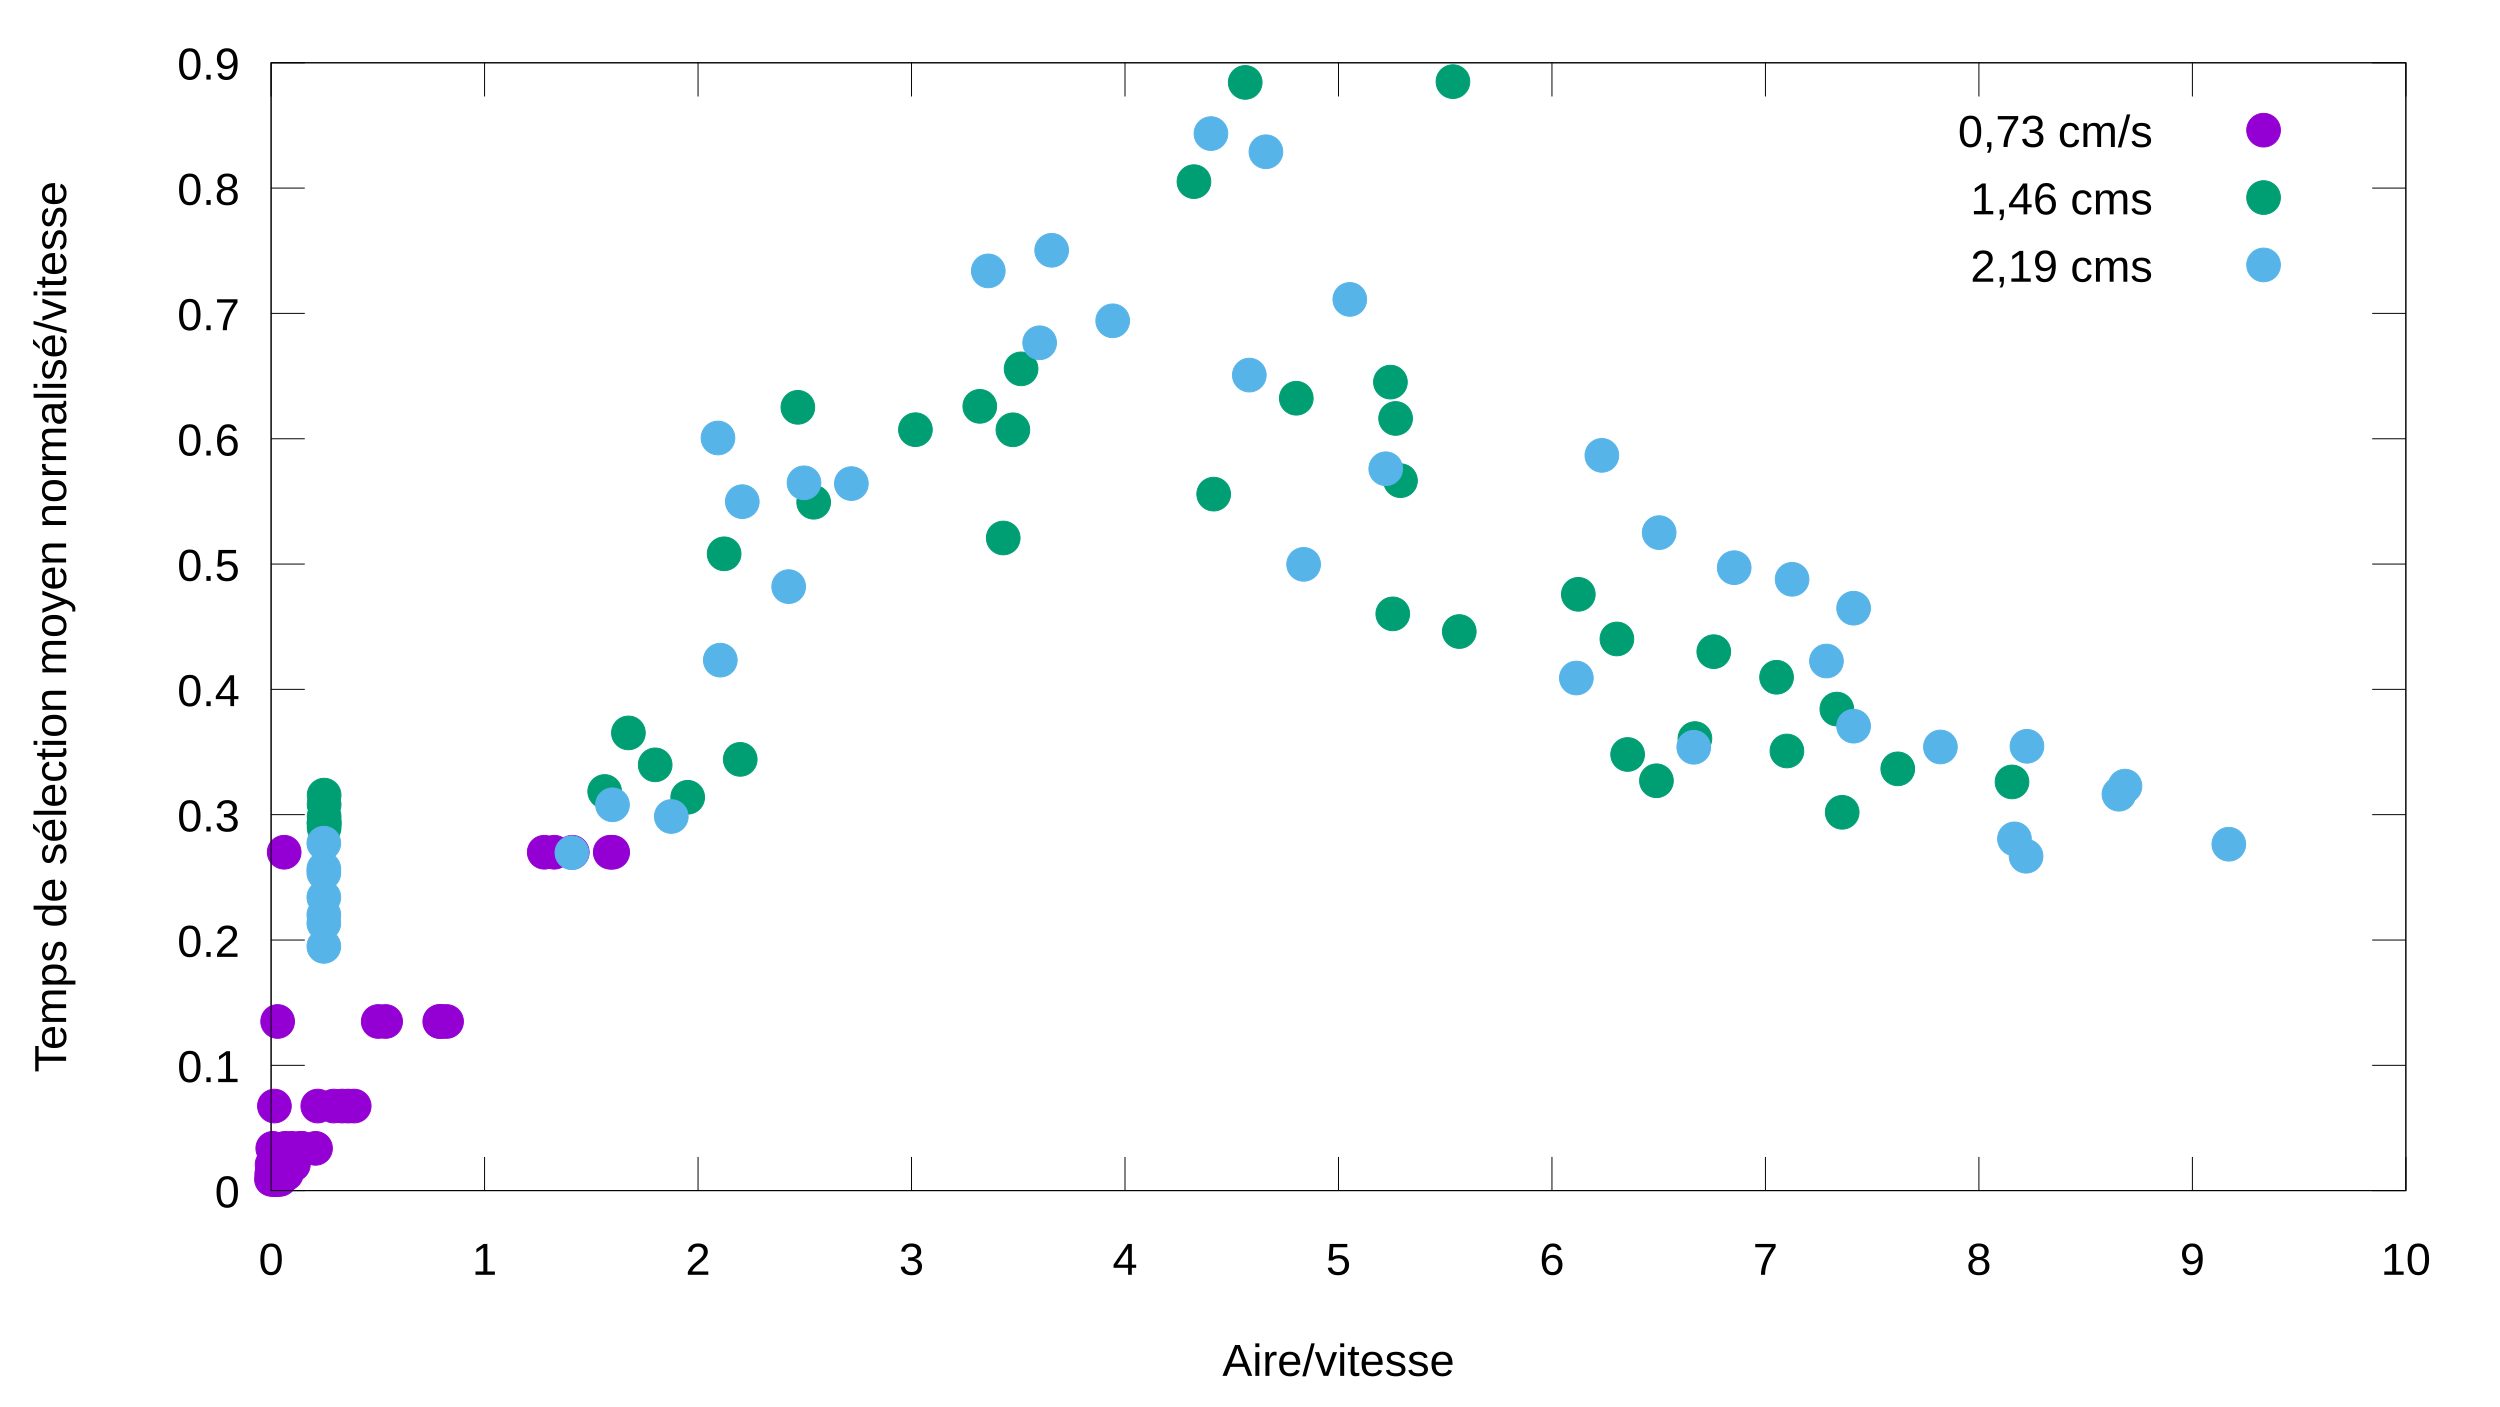
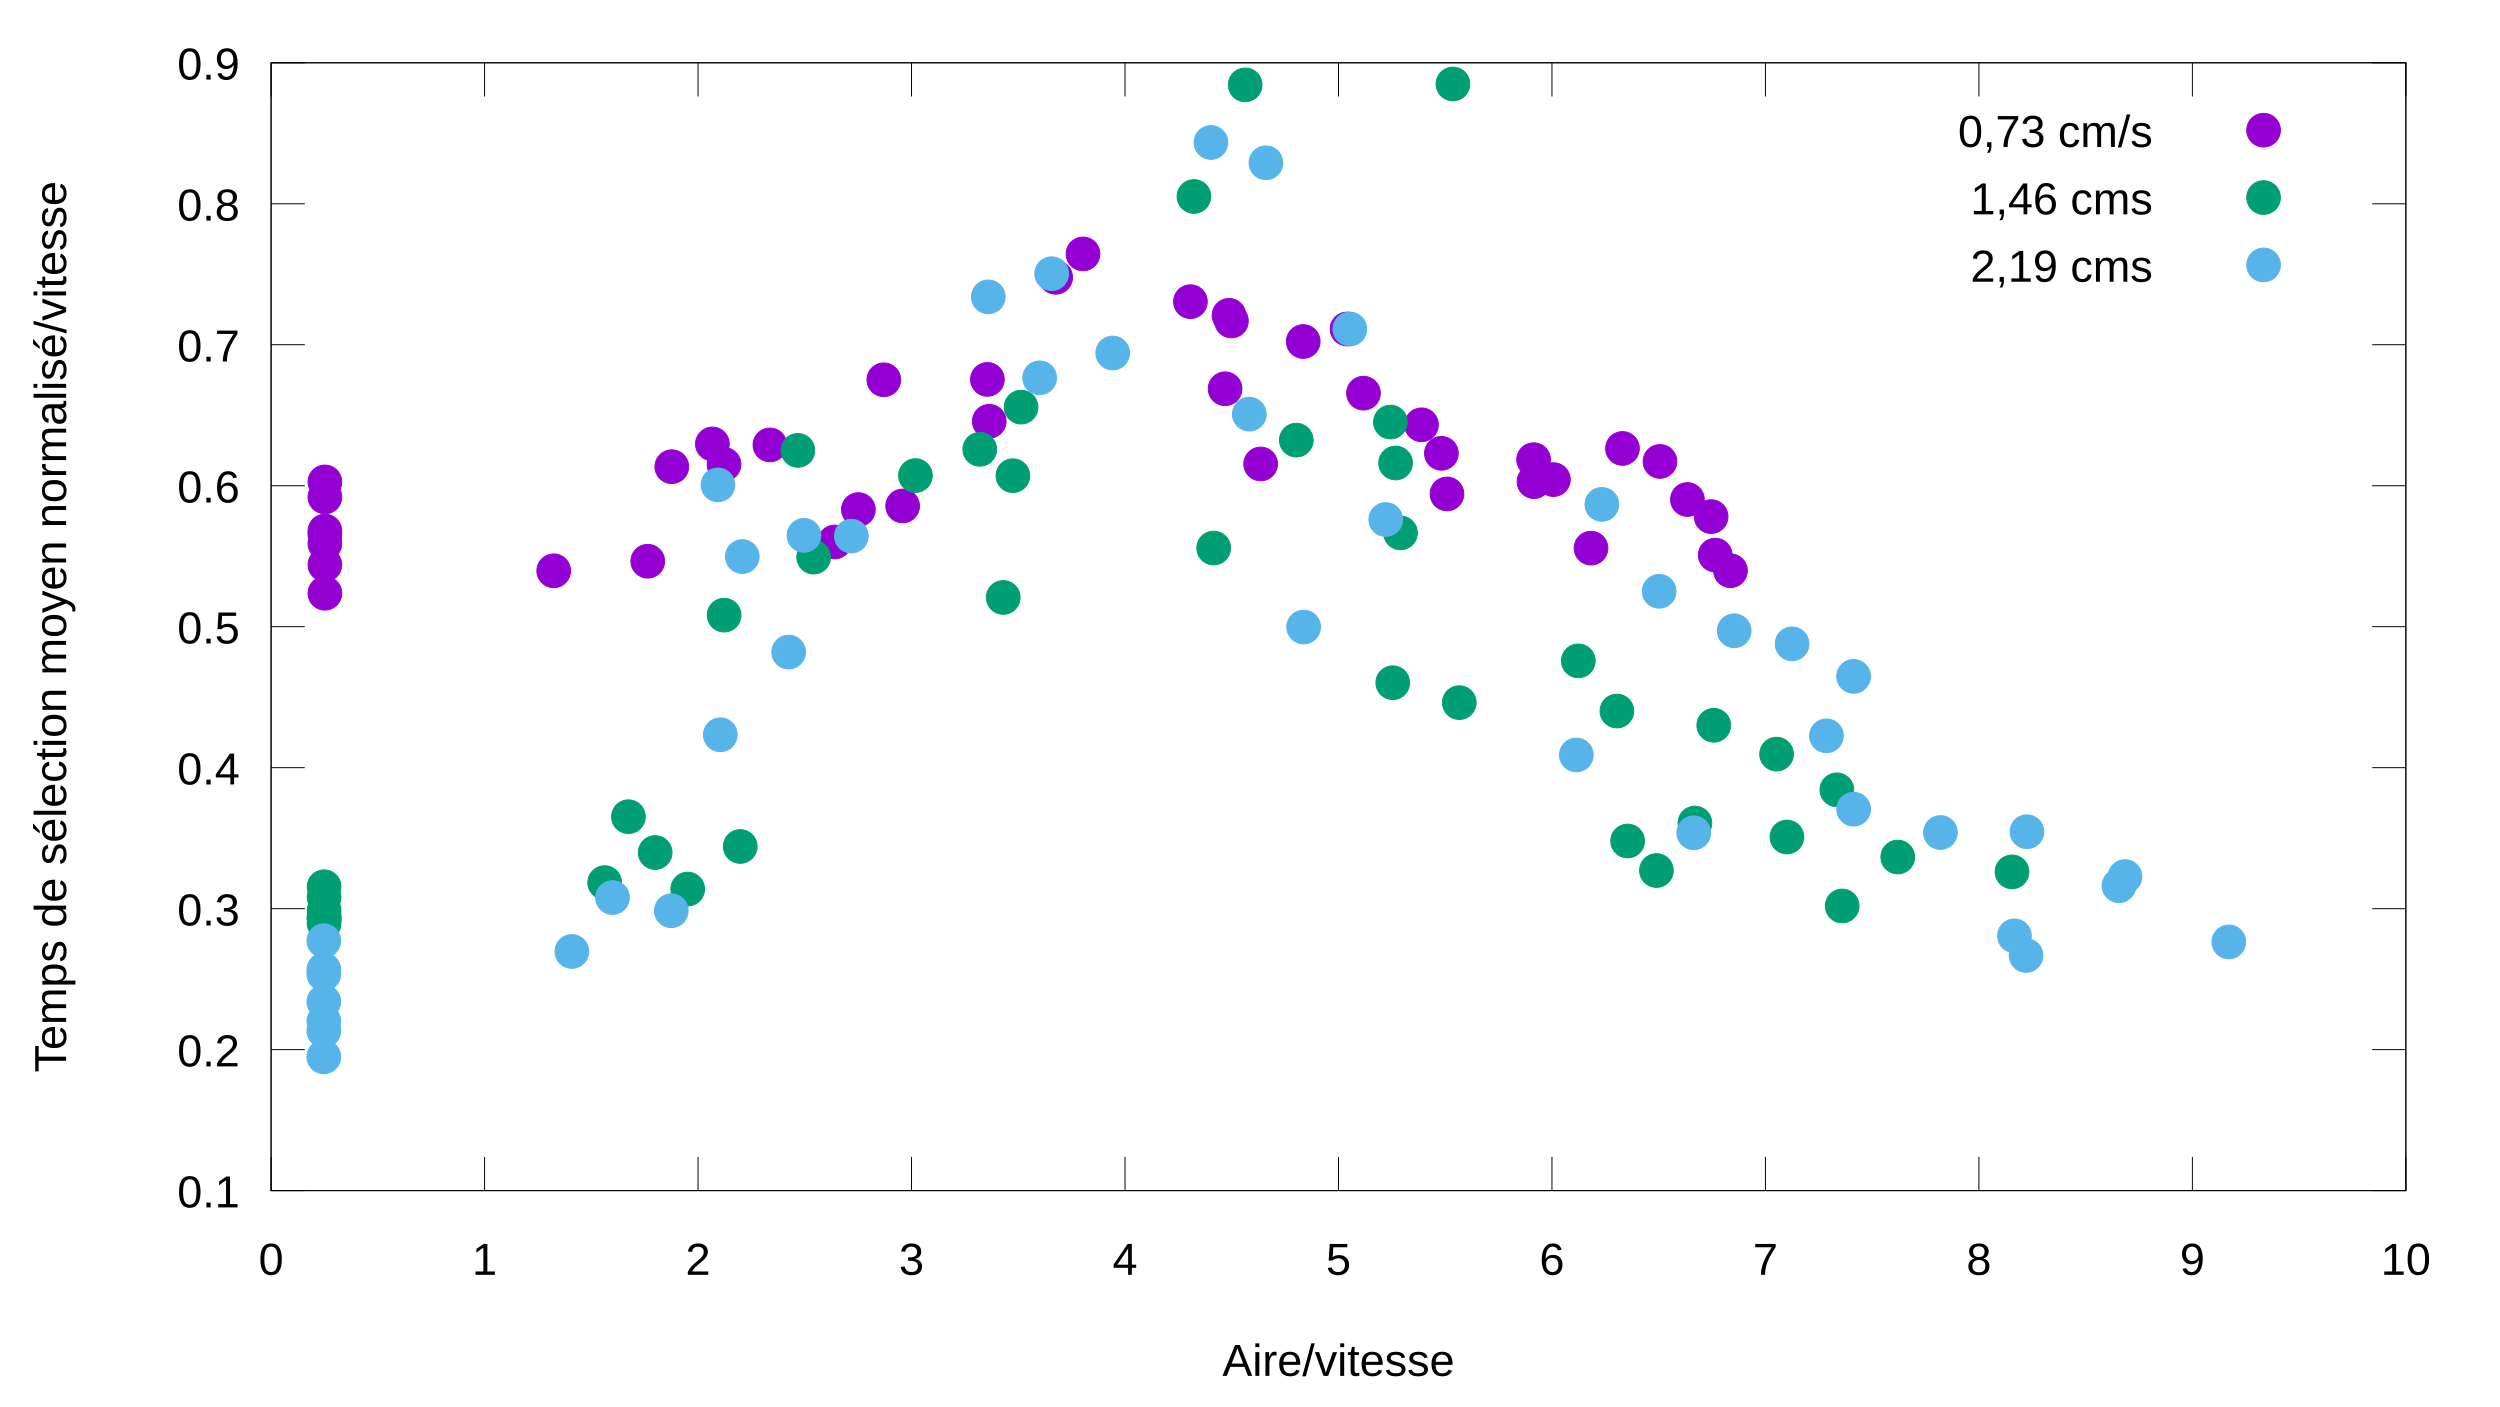
<svg xmlns="http://www.w3.org/2000/svg" xmlns:xlink="http://www.w3.org/1999/xlink" width="2560" height="1440" viewBox="0 0 2560 1440">
  <g id="gnuplot_canvas">
    <rect x="0" y="0" width="2560" height="1440" fill="none" />
    <defs>
      <circle id="gpDot" r="0.5" stroke-width="0.5" />
      <path id="gpPt0" stroke-width="0.058" stroke="currentColor" d="M-1,0 h2 M0,-1 v2" />
      <path id="gpPt1" stroke-width="0.058" stroke="currentColor" d="M-1,-1 L1,1 M1,-1 L-1,1" />
      <path id="gpPt2" stroke-width="0.058" stroke="currentColor" d="M-1,0 L1,0 M0,-1 L0,1 M-1,-1 L1,1 M-1,1 L1,-1" />
      <rect id="gpPt3" stroke-width="0.058" stroke="currentColor" x="-1" y="-1" width="2" height="2" />
      <rect id="gpPt4" stroke-width="0.058" stroke="currentColor" fill="currentColor" x="-1" y="-1" width="2" height="2" />
      <circle id="gpPt5" stroke-width="0.058" stroke="currentColor" cx="0" cy="0" r="1" />
      <use xlink:href="#gpPt5" id="gpPt6" fill="currentColor" stroke="none" />
      <path id="gpPt7" stroke-width="0.058" stroke="currentColor" d="M0,-1.33 L-1.33,0.67 L1.33,0.67 z" />
      <use xlink:href="#gpPt7" id="gpPt8" fill="currentColor" stroke="none" />
      <use xlink:href="#gpPt7" id="gpPt9" stroke="currentColor" transform="rotate(180)" />
      <use xlink:href="#gpPt9" id="gpPt10" fill="currentColor" stroke="none" />
      <use xlink:href="#gpPt3" id="gpPt11" stroke="currentColor" transform="rotate(45)" />
      <use xlink:href="#gpPt11" id="gpPt12" fill="currentColor" stroke="none" />
      <path id="gpPt13" stroke-width="0.058" stroke="currentColor" d="M0,1.330 L1.265,0.411 L0.782,-1.067 L-0.782,-1.076 L-1.265,0.411 z" />
      <use xlink:href="#gpPt13" id="gpPt14" fill="currentColor" stroke="none" />
      <filter id="textbox" filterUnits="objectBoundingBox" x="0" y="0" height="1" width="1">
        <feFlood flood-color="white" flood-opacity="1" result="bgnd" />
        <feComposite in="SourceGraphic" in2="bgnd" operator="atop" />
      </filter>
      <filter id="greybox" filterUnits="objectBoundingBox" x="0" y="0" height="1" width="1">
        <feFlood flood-color="lightgrey" flood-opacity="1" result="grey" />
        <feComposite in="SourceGraphic" in2="grey" operator="atop" />
      </filter>
    </defs>
    <g fill="none" color="white" stroke="black" stroke-width="1.00" stroke-linecap="butt" stroke-linejoin="miter">
</g>
    <g fill="none" color="black" stroke="currentColor" stroke-width="1.00" stroke-linecap="butt" stroke-linejoin="miter">
      <path stroke="black" d="M277.6,1219.2 L312.1,1219.2 M2463.6,1219.2 L2429.1,1219.2  " />
      <g transform="translate(245.5,1236.4)" stroke="none" fill="black" font-family="Arial" font-size="46.00" text-anchor="end">
        <text>
-           <tspan font-family="Arial"> 0</tspan>
-         </text>
-       </g>
-     </g>
-     <g fill="none" color="black" stroke="currentColor" stroke-width="1.00" stroke-linecap="butt" stroke-linejoin="miter">
-       <path stroke="black" d="M277.6,1090.9 L312.1,1090.9 M2463.6,1090.9 L2429.1,1090.9  " />
-       <g transform="translate(245.5,1108.1)" stroke="none" fill="black" font-family="Arial" font-size="46.00" text-anchor="end">
-         <text>
          <tspan font-family="Arial"> 0.1</tspan>
        </text>
      </g>
    </g>
    <g fill="none" color="black" stroke="currentColor" stroke-width="1.00" stroke-linecap="butt" stroke-linejoin="miter">
-       <path stroke="black" d="M277.6,962.6 L312.1,962.6 M2463.6,962.6 L2429.1,962.6  " />
-       <g transform="translate(245.5,979.8)" stroke="none" fill="black" font-family="Arial" font-size="46.00" text-anchor="end">
+       <path stroke="black" d="M277.6,1074.8 L312.1,1074.8 M2463.6,1074.8 L2429.1,1074.8  " />
+       <g transform="translate(245.5,1092.0)" stroke="none" fill="black" font-family="Arial" font-size="46.00" text-anchor="end">
        <text>
          <tspan font-family="Arial"> 0.2</tspan>
        </text>
      </g>
    </g>
    <g fill="none" color="black" stroke="currentColor" stroke-width="1.00" stroke-linecap="butt" stroke-linejoin="miter">
-       <path stroke="black" d="M277.6,834.2 L312.1,834.2 M2463.6,834.2 L2429.1,834.2  " />
-       <g transform="translate(245.5,851.4)" stroke="none" fill="black" font-family="Arial" font-size="46.00" text-anchor="end">
+       <path stroke="black" d="M277.6,930.5 L312.1,930.5 M2463.6,930.5 L2429.1,930.5  " />
+       <g transform="translate(245.5,947.7)" stroke="none" fill="black" font-family="Arial" font-size="46.00" text-anchor="end">
        <text>
          <tspan font-family="Arial"> 0.3</tspan>
        </text>
      </g>
    </g>
    <g fill="none" color="black" stroke="currentColor" stroke-width="1.00" stroke-linecap="butt" stroke-linejoin="miter">
-       <path stroke="black" d="M277.6,705.9 L312.1,705.9 M2463.6,705.9 L2429.1,705.9  " />
-       <g transform="translate(245.5,723.1)" stroke="none" fill="black" font-family="Arial" font-size="46.00" text-anchor="end">
+       <path stroke="black" d="M277.6,786.1 L312.1,786.1 M2463.6,786.1 L2429.1,786.1  " />
+       <g transform="translate(245.5,803.3)" stroke="none" fill="black" font-family="Arial" font-size="46.00" text-anchor="end">
        <text>
          <tspan font-family="Arial"> 0.4</tspan>
        </text>
      </g>
    </g>
    <g fill="none" color="black" stroke="currentColor" stroke-width="1.00" stroke-linecap="butt" stroke-linejoin="miter">
-       <path stroke="black" d="M277.6,577.6 L312.1,577.6 M2463.6,577.6 L2429.1,577.6  " />
-       <g transform="translate(245.5,594.8)" stroke="none" fill="black" font-family="Arial" font-size="46.00" text-anchor="end">
+       <path stroke="black" d="M277.6,641.7 L312.1,641.7 M2463.6,641.7 L2429.1,641.7  " />
+       <g transform="translate(245.5,658.9)" stroke="none" fill="black" font-family="Arial" font-size="46.00" text-anchor="end">
        <text>
          <tspan font-family="Arial"> 0.5</tspan>
        </text>
      </g>
    </g>
    <g fill="none" color="black" stroke="currentColor" stroke-width="1.00" stroke-linecap="butt" stroke-linejoin="miter">
-       <path stroke="black" d="M277.6,449.3 L312.1,449.3 M2463.6,449.3 L2429.1,449.3  " />
-       <g transform="translate(245.5,466.5)" stroke="none" fill="black" font-family="Arial" font-size="46.00" text-anchor="end">
+       <path stroke="black" d="M277.6,497.4 L312.1,497.4 M2463.6,497.4 L2429.1,497.4  " />
+       <g transform="translate(245.5,514.6)" stroke="none" fill="black" font-family="Arial" font-size="46.00" text-anchor="end">
        <text>
          <tspan font-family="Arial"> 0.6</tspan>
        </text>
      </g>
    </g>
    <g fill="none" color="black" stroke="currentColor" stroke-width="1.00" stroke-linecap="butt" stroke-linejoin="miter">
-       <path stroke="black" d="M277.6,320.9 L312.1,320.9 M2463.6,320.9 L2429.1,320.9  " />
-       <g transform="translate(245.5,338.1)" stroke="none" fill="black" font-family="Arial" font-size="46.00" text-anchor="end">
+       <path stroke="black" d="M277.6,353.0 L312.1,353.0 M2463.6,353.0 L2429.1,353.0  " />
+       <g transform="translate(245.5,370.2)" stroke="none" fill="black" font-family="Arial" font-size="46.00" text-anchor="end">
        <text>
          <tspan font-family="Arial"> 0.7</tspan>
        </text>
      </g>
    </g>
    <g fill="none" color="black" stroke="currentColor" stroke-width="1.00" stroke-linecap="butt" stroke-linejoin="miter">
-       <path stroke="black" d="M277.6,192.6 L312.1,192.6 M2463.6,192.6 L2429.1,192.6  " />
-       <g transform="translate(245.5,209.8)" stroke="none" fill="black" font-family="Arial" font-size="46.00" text-anchor="end">
+       <path stroke="black" d="M277.6,208.7 L312.1,208.7 M2463.6,208.7 L2429.1,208.7  " />
+       <g transform="translate(245.5,225.9)" stroke="none" fill="black" font-family="Arial" font-size="46.00" text-anchor="end">
        <text>
          <tspan font-family="Arial"> 0.8</tspan>
        </text>
      </g>
    </g>
    <g fill="none" color="black" stroke="currentColor" stroke-width="1.00" stroke-linecap="butt" stroke-linejoin="miter">
      <path stroke="black" d="M277.6,64.3 L312.1,64.3 M2463.6,64.3 L2429.1,64.3  " />
      <g transform="translate(245.5,81.5)" stroke="none" fill="black" font-family="Arial" font-size="46.00" text-anchor="end">
        <text>
          <tspan font-family="Arial"> 0.9</tspan>
        </text>
      </g>
    </g>
    <g fill="none" color="black" stroke="currentColor" stroke-width="1.00" stroke-linecap="butt" stroke-linejoin="miter">
      <path stroke="black" d="M277.6,1219.2 L277.6,1184.7 M277.6,64.3 L277.6,98.8  " />
      <g transform="translate(277.6,1305.4)" stroke="none" fill="black" font-family="Arial" font-size="46.00" text-anchor="middle">
        <text>
          <tspan font-family="Arial"> 0</tspan>
        </text>
      </g>
    </g>
    <g fill="none" color="black" stroke="currentColor" stroke-width="1.00" stroke-linecap="butt" stroke-linejoin="miter">
      <path stroke="black" d="M496.2,1219.2 L496.2,1184.7 M496.2,64.3 L496.2,98.8  " />
      <g transform="translate(496.2,1305.4)" stroke="none" fill="black" font-family="Arial" font-size="46.00" text-anchor="middle">
        <text>
          <tspan font-family="Arial"> 1</tspan>
        </text>
      </g>
    </g>
    <g fill="none" color="black" stroke="currentColor" stroke-width="1.00" stroke-linecap="butt" stroke-linejoin="miter">
      <path stroke="black" d="M714.8,1219.2 L714.8,1184.7 M714.8,64.3 L714.8,98.8  " />
      <g transform="translate(714.8,1305.4)" stroke="none" fill="black" font-family="Arial" font-size="46.00" text-anchor="middle">
        <text>
          <tspan font-family="Arial"> 2</tspan>
        </text>
      </g>
    </g>
    <g fill="none" color="black" stroke="currentColor" stroke-width="1.00" stroke-linecap="butt" stroke-linejoin="miter">
      <path stroke="black" d="M933.4,1219.2 L933.4,1184.7 M933.4,64.3 L933.4,98.8  " />
      <g transform="translate(933.4,1305.4)" stroke="none" fill="black" font-family="Arial" font-size="46.00" text-anchor="middle">
        <text>
          <tspan font-family="Arial"> 3</tspan>
        </text>
      </g>
    </g>
    <g fill="none" color="black" stroke="currentColor" stroke-width="1.00" stroke-linecap="butt" stroke-linejoin="miter">
      <path stroke="black" d="M1152.0,1219.2 L1152.0,1184.7 M1152.0,64.3 L1152.0,98.8  " />
      <g transform="translate(1152.0,1305.4)" stroke="none" fill="black" font-family="Arial" font-size="46.00" text-anchor="middle">
        <text>
          <tspan font-family="Arial"> 4</tspan>
        </text>
      </g>
    </g>
    <g fill="none" color="black" stroke="currentColor" stroke-width="1.00" stroke-linecap="butt" stroke-linejoin="miter">
      <path stroke="black" d="M1370.6,1219.2 L1370.6,1184.7 M1370.6,64.3 L1370.6,98.8  " />
      <g transform="translate(1370.6,1305.4)" stroke="none" fill="black" font-family="Arial" font-size="46.00" text-anchor="middle">
        <text>
          <tspan font-family="Arial"> 5</tspan>
        </text>
      </g>
    </g>
    <g fill="none" color="black" stroke="currentColor" stroke-width="1.00" stroke-linecap="butt" stroke-linejoin="miter">
      <path stroke="black" d="M1589.2,1219.2 L1589.2,1184.7 M1589.2,64.3 L1589.2,98.8  " />
      <g transform="translate(1589.2,1305.4)" stroke="none" fill="black" font-family="Arial" font-size="46.00" text-anchor="middle">
        <text>
          <tspan font-family="Arial"> 6</tspan>
        </text>
      </g>
    </g>
    <g fill="none" color="black" stroke="currentColor" stroke-width="1.00" stroke-linecap="butt" stroke-linejoin="miter">
      <path stroke="black" d="M1807.8,1219.2 L1807.8,1184.7 M1807.8,64.3 L1807.8,98.8  " />
      <g transform="translate(1807.8,1305.4)" stroke="none" fill="black" font-family="Arial" font-size="46.00" text-anchor="middle">
        <text>
          <tspan font-family="Arial"> 7</tspan>
        </text>
      </g>
    </g>
    <g fill="none" color="black" stroke="currentColor" stroke-width="1.00" stroke-linecap="butt" stroke-linejoin="miter">
      <path stroke="black" d="M2026.4,1219.2 L2026.4,1184.7 M2026.4,64.3 L2026.4,98.8  " />
      <g transform="translate(2026.4,1305.4)" stroke="none" fill="black" font-family="Arial" font-size="46.00" text-anchor="middle">
        <text>
          <tspan font-family="Arial"> 8</tspan>
        </text>
      </g>
    </g>
    <g fill="none" color="black" stroke="currentColor" stroke-width="1.00" stroke-linecap="butt" stroke-linejoin="miter">
      <path stroke="black" d="M2245.0,1219.2 L2245.0,1184.7 M2245.0,64.3 L2245.0,98.8  " />
      <g transform="translate(2245.0,1305.4)" stroke="none" fill="black" font-family="Arial" font-size="46.00" text-anchor="middle">
        <text>
          <tspan font-family="Arial"> 9</tspan>
        </text>
      </g>
    </g>
    <g fill="none" color="black" stroke="currentColor" stroke-width="1.00" stroke-linecap="butt" stroke-linejoin="miter">
      <path stroke="black" d="M2463.6,1219.2 L2463.6,1184.7 M2463.6,64.3 L2463.6,98.8  " />
      <g transform="translate(2463.6,1305.4)" stroke="none" fill="black" font-family="Arial" font-size="46.00" text-anchor="middle">
        <text>
          <tspan font-family="Arial"> 10</tspan>
        </text>
      </g>
    </g>
    <g fill="none" color="black" stroke="currentColor" stroke-width="1.00" stroke-linecap="butt" stroke-linejoin="miter">
</g>
    <g fill="none" color="black" stroke="currentColor" stroke-width="1.00" stroke-linecap="butt" stroke-linejoin="miter">
      <path stroke="black" d="M277.6,64.3 L277.6,1219.2 L2463.6,1219.2 L2463.6,64.3 L277.6,64.3 Z  " />
    </g>
    <g fill="none" color="black" stroke="currentColor" stroke-width="1.00" stroke-linecap="butt" stroke-linejoin="miter">
      <g transform="translate(67.7,641.8) rotate(270)" stroke="none" fill="black" font-family="Arial" font-size="46.00" text-anchor="middle">
        <text>
          <tspan font-family="Arial">Temps de sélection moyen normalisé/vitesse</tspan>
        </text>
      </g>
    </g>
    <g fill="none" color="black" stroke="currentColor" stroke-width="1.00" stroke-linecap="butt" stroke-linejoin="miter">
      <g transform="translate(1370.6,1408.9)" stroke="none" fill="black" font-family="Arial" font-size="46.00" text-anchor="middle">
        <text>
          <tspan font-family="Arial">Aire/vitesse</tspan>
        </text>
      </g>
    </g>
    <g fill="none" color="black" stroke="currentColor" stroke-width="1.00" stroke-linecap="butt" stroke-linejoin="miter">
</g>
    <g id="gnuplot_plot_1">
      <g fill="none" color="white" stroke="currentColor" stroke-width="3.00" stroke-linecap="butt" stroke-linejoin="miter">
</g>
      <g fill="none" color="black" stroke="currentColor" stroke-width="3.00" stroke-linecap="butt" stroke-linejoin="miter">
        <g transform="translate(2204.4,150.5)" stroke="none" fill="black" font-family="Arial" font-size="46.00" text-anchor="end">
          <text>
            <tspan font-family="Arial">0,73 cm/s</tspan>
          </text>
        </g>
      </g>
      <g fill="none" color="black" stroke="currentColor" stroke-width="3.00" stroke-linecap="butt" stroke-linejoin="miter">
-         <use xlink:href="#gpPt6" transform="translate(291.0,872.7) scale(17.25)" color="rgb(148,   0, 211)" />
-         <use xlink:href="#gpPt6" transform="translate(284.3,1046.0) scale(17.25)" color="rgb(148,   0, 211)" />
-         <use xlink:href="#gpPt6" transform="translate(281.0,1132.6) scale(17.25)" color="rgb(148,   0, 211)" />
-         <use xlink:href="#gpPt6" transform="translate(279.3,1175.9) scale(17.25)" color="rgb(148,   0, 211)" />
-         <use xlink:href="#gpPt6" transform="translate(278.6,1192.5) scale(17.25)" color="rgb(148,   0, 211)" />
-         <use xlink:href="#gpPt6" transform="translate(278.3,1201.9) scale(17.25)" color="rgb(148,   0, 211)" />
-         <use xlink:href="#gpPt6" transform="translate(278.0,1207.7) scale(17.25)" color="rgb(148,   0, 211)" />
-         <use xlink:href="#gpPt6" transform="translate(627.4,872.7) scale(17.25)" color="rgb(148,   0, 211)" />
-         <use xlink:href="#gpPt6" transform="translate(457.3,1046.0) scale(17.25)" color="rgb(148,   0, 211)" />
-         <use xlink:href="#gpPt6" transform="translate(362.7,1132.6) scale(17.25)" color="rgb(148,   0, 211)" />
-         <use xlink:href="#gpPt6" transform="translate(323.1,1175.9) scale(17.25)" color="rgb(148,   0, 211)" />
-         <use xlink:href="#gpPt6" transform="translate(300.4,1192.5) scale(17.25)" color="rgb(148,   0, 211)" />
-         <use xlink:href="#gpPt6" transform="translate(293.2,1201.9) scale(17.25)" color="rgb(148,   0, 211)" />
-         <use xlink:href="#gpPt6" transform="translate(286.8,1207.7) scale(17.25)" color="rgb(148,   0, 211)" />
-         <use xlink:href="#gpPt6" transform="translate(586.0,872.7) scale(17.25)" color="rgb(148,   0, 211)" />
-         <use xlink:href="#gpPt6" transform="translate(450.3,1046.0) scale(17.25)" color="rgb(148,   0, 211)" />
-         <use xlink:href="#gpPt6" transform="translate(356.6,1132.6) scale(17.25)" color="rgb(148,   0, 211)" />
-         <use xlink:href="#gpPt6" transform="translate(309.0,1175.9) scale(17.25)" color="rgb(148,   0, 211)" />
-         <use xlink:href="#gpPt6" transform="translate(297.7,1192.5) scale(17.25)" color="rgb(148,   0, 211)" />
-         <use xlink:href="#gpPt6" transform="translate(288.4,1201.9) scale(17.25)" color="rgb(148,   0, 211)" />
-         <use xlink:href="#gpPt6" transform="translate(283.3,1207.7) scale(17.25)" color="rgb(148,   0, 211)" />
-         <use xlink:href="#gpPt6" transform="translate(624.9,872.7) scale(17.25)" color="rgb(148,   0, 211)" />
-         <use xlink:href="#gpPt6" transform="translate(450.9,1046.0) scale(17.25)" color="rgb(148,   0, 211)" />
-         <use xlink:href="#gpPt6" transform="translate(350.3,1132.6) scale(17.25)" color="rgb(148,   0, 211)" />
-         <use xlink:href="#gpPt6" transform="translate(307.8,1175.9) scale(17.25)" color="rgb(148,   0, 211)" />
-         <use xlink:href="#gpPt6" transform="translate(294.1,1192.5) scale(17.25)" color="rgb(148,   0, 211)" />
-         <use xlink:href="#gpPt6" transform="translate(286.2,1201.9) scale(17.25)" color="rgb(148,   0, 211)" />
-         <use xlink:href="#gpPt6" transform="translate(282.4,1207.7) scale(17.25)" color="rgb(148,   0, 211)" />
-         <use xlink:href="#gpPt6" transform="translate(567.6,872.7) scale(17.25)" color="rgb(148,   0, 211)" />
-         <use xlink:href="#gpPt6" transform="translate(394.9,1046.0) scale(17.25)" color="rgb(148,   0, 211)" />
-         <use xlink:href="#gpPt6" transform="translate(341.7,1132.6) scale(17.25)" color="rgb(148,   0, 211)" />
-         <use xlink:href="#gpPt6" transform="translate(298.8,1175.9) scale(17.25)" color="rgb(148,   0, 211)" />
-         <use xlink:href="#gpPt6" transform="translate(289.1,1192.5) scale(17.25)" color="rgb(148,   0, 211)" />
-         <use xlink:href="#gpPt6" transform="translate(285.3,1201.9) scale(17.25)" color="rgb(148,   0, 211)" />
-         <use xlink:href="#gpPt6" transform="translate(281.6,1207.7) scale(17.25)" color="rgb(148,   0, 211)" />
-         <use xlink:href="#gpPt6" transform="translate(557.3,872.7) scale(17.25)" color="rgb(148,   0, 211)" />
-         <use xlink:href="#gpPt6" transform="translate(387.3,1046.0) scale(17.25)" color="rgb(148,   0, 211)" />
-         <use xlink:href="#gpPt6" transform="translate(325.4,1132.6) scale(17.25)" color="rgb(148,   0, 211)" />
-         <use xlink:href="#gpPt6" transform="translate(291.9,1175.9) scale(17.25)" color="rgb(148,   0, 211)" />
-         <use xlink:href="#gpPt6" transform="translate(287.4,1192.5) scale(17.25)" color="rgb(148,   0, 211)" />
-         <use xlink:href="#gpPt6" transform="translate(282.8,1201.9) scale(17.25)" color="rgb(148,   0, 211)" />
-         <use xlink:href="#gpPt6" transform="translate(280.4,1207.7) scale(17.25)" color="rgb(148,   0, 211)" />
+         <use xlink:href="#gpPt6" transform="translate(332.7,508.9) scale(17.25)" color="rgb(148,   0, 211)" />
+         <use xlink:href="#gpPt6" transform="translate(332.7,543.8) scale(17.25)" color="rgb(148,   0, 211)" />
+         <use xlink:href="#gpPt6" transform="translate(332.7,607.5) scale(17.25)" color="rgb(148,   0, 211)" />
+         <use xlink:href="#gpPt6" transform="translate(332.7,578.3) scale(17.25)" color="rgb(148,   0, 211)" />
+         <use xlink:href="#gpPt6" transform="translate(332.7,547.1) scale(17.25)" color="rgb(148,   0, 211)" />
+         <use xlink:href="#gpPt6" transform="translate(332.7,556.6) scale(17.25)" color="rgb(148,   0, 211)" />
+         <use xlink:href="#gpPt6" transform="translate(332.7,493.5) scale(17.25)" color="rgb(148,   0, 211)" />
+         <use xlink:href="#gpPt6" transform="translate(1629.2,561.3) scale(17.25)" color="rgb(148,   0, 211)" />
+         <use xlink:href="#gpPt6" transform="translate(1756.4,568.4) scale(17.25)" color="rgb(148,   0, 211)" />
+         <use xlink:href="#gpPt6" transform="translate(1570.4,470.7) scale(17.25)" color="rgb(148,   0, 211)" />
+         <use xlink:href="#gpPt6" transform="translate(1661.4,459.2) scale(17.25)" color="rgb(148,   0, 211)" />
+         <use xlink:href="#gpPt6" transform="translate(1476.0,464.2) scale(17.25)" color="rgb(148,   0, 211)" />
+         <use xlink:href="#gpPt6" transform="translate(1590.7,491.1) scale(17.25)" color="rgb(148,   0, 211)" />
+         <use xlink:href="#gpPt6" transform="translate(1334.5,349.7) scale(17.25)" color="rgb(148,   0, 211)" />
+         <use xlink:href="#gpPt6" transform="translate(1699.8,472.5) scale(17.25)" color="rgb(148,   0, 211)" />
+         <use xlink:href="#gpPt6" transform="translate(1772.0,584.4) scale(17.25)" color="rgb(148,   0, 211)" />
+         <use xlink:href="#gpPt6" transform="translate(1570.8,493.2) scale(17.25)" color="rgb(148,   0, 211)" />
+         <use xlink:href="#gpPt6" transform="translate(1261.0,328.7) scale(17.25)" color="rgb(148,   0, 211)" />
+         <use xlink:href="#gpPt6" transform="translate(1379.4,336.9) scale(17.25)" color="rgb(148,   0, 211)" />
+         <use xlink:href="#gpPt6" transform="translate(1081.0,284.0) scale(17.25)" color="rgb(148,   0, 211)" />
+         <use xlink:href="#gpPt6" transform="translate(1011.1,388.5) scale(17.25)" color="rgb(148,   0, 211)" />
+         <use xlink:href="#gpPt6" transform="translate(1752.2,529.0) scale(17.25)" color="rgb(148,   0, 211)" />
+         <use xlink:href="#gpPt6" transform="translate(1727.9,511.5) scale(17.25)" color="rgb(148,   0, 211)" />
+         <use xlink:href="#gpPt6" transform="translate(1396.2,402.6) scale(17.25)" color="rgb(148,   0, 211)" />
+         <use xlink:href="#gpPt6" transform="translate(1254.5,398.1) scale(17.25)" color="rgb(148,   0, 211)" />
+         <use xlink:href="#gpPt6" transform="translate(1109.0,260.0) scale(17.25)" color="rgb(148,   0, 211)" />
+         <use xlink:href="#gpPt6" transform="translate(924.3,518.1) scale(17.25)" color="rgb(148,   0, 211)" />
+         <use xlink:href="#gpPt6" transform="translate(741.4,475.5) scale(17.25)" color="rgb(148,   0, 211)" />
+         <use xlink:href="#gpPt6" transform="translate(1481.7,505.8) scale(17.25)" color="rgb(148,   0, 211)" />
+         <use xlink:href="#gpPt6" transform="translate(1290.9,475.1) scale(17.25)" color="rgb(148,   0, 211)" />
+         <use xlink:href="#gpPt6" transform="translate(1219.0,308.9) scale(17.25)" color="rgb(148,   0, 211)" />
+         <use xlink:href="#gpPt6" transform="translate(905.0,388.9) scale(17.25)" color="rgb(148,   0, 211)" />
+         <use xlink:href="#gpPt6" transform="translate(879.0,521.8) scale(17.25)" color="rgb(148,   0, 211)" />
+         <use xlink:href="#gpPt6" transform="translate(854.7,555.0) scale(17.25)" color="rgb(148,   0, 211)" />
+         <use xlink:href="#gpPt6" transform="translate(729.5,454.6) scale(17.25)" color="rgb(148,   0, 211)" />
+         <use xlink:href="#gpPt6" transform="translate(1455.6,435.0) scale(17.25)" color="rgb(148,   0, 211)" />
+         <use xlink:href="#gpPt6" transform="translate(1258.5,322.9) scale(17.25)" color="rgb(148,   0, 211)" />
+         <use xlink:href="#gpPt6" transform="translate(1013.0,431.4) scale(17.25)" color="rgb(148,   0, 211)" />
+         <use xlink:href="#gpPt6" transform="translate(788.4,455.6) scale(17.25)" color="rgb(148,   0, 211)" />
+         <use xlink:href="#gpPt6" transform="translate(687.9,477.9) scale(17.25)" color="rgb(148,   0, 211)" />
+         <use xlink:href="#gpPt6" transform="translate(663.3,574.7) scale(17.25)" color="rgb(148,   0, 211)" />
+         <use xlink:href="#gpPt6" transform="translate(567.0,584.5) scale(17.25)" color="rgb(148,   0, 211)" />
        <use xlink:href="#gpPt6" transform="translate(2317.9,133.3) scale(17.25)" color="rgb(148,   0, 211)" />
      </g>
    </g>
    <g id="gnuplot_plot_2">
      <g fill="none" color="black" stroke="currentColor" stroke-width="3.00" stroke-linecap="butt" stroke-linejoin="miter">
        <g transform="translate(2204.4,219.5)" stroke="none" fill="black" font-family="Arial" font-size="46.00" text-anchor="end">
          <text>
            <tspan font-family="Arial">1,46 cms</tspan>
          </text>
        </g>
      </g>
      <g fill="none" color="black" stroke="currentColor" stroke-width="3.00" stroke-linecap="butt" stroke-linejoin="miter">
-         <use xlink:href="#gpPt6" transform="translate(331.9,841.4) scale(17.25)" color="rgb(  0, 158, 115)" />
-         <use xlink:href="#gpPt6" transform="translate(331.9,823.8) scale(17.25)" color="rgb(  0, 158, 115)" />
-         <use xlink:href="#gpPt6" transform="translate(331.9,843.9) scale(17.25)" color="rgb(  0, 158, 115)" />
-         <use xlink:href="#gpPt6" transform="translate(331.9,836.0) scale(17.25)" color="rgb(  0, 158, 115)" />
-         <use xlink:href="#gpPt6" transform="translate(331.9,814.2) scale(17.25)" color="rgb(  0, 158, 115)" />
-         <use xlink:href="#gpPt6" transform="translate(331.9,842.6) scale(17.25)" color="rgb(  0, 158, 115)" />
-         <use xlink:href="#gpPt6" transform="translate(331.9,847.7) scale(17.25)" color="rgb(  0, 158, 115)" />
-         <use xlink:href="#gpPt6" transform="translate(1943.3,787.3) scale(17.25)" color="rgb(  0, 158, 115)" />
-         <use xlink:href="#gpPt6" transform="translate(2060.3,800.7) scale(17.25)" color="rgb(  0, 158, 115)" />
-         <use xlink:href="#gpPt6" transform="translate(1880.9,726.1) scale(17.25)" color="rgb(  0, 158, 115)" />
-         <use xlink:href="#gpPt6" transform="translate(1819.2,693.5) scale(17.25)" color="rgb(  0, 158, 115)" />
-         <use xlink:href="#gpPt6" transform="translate(1696.2,799.5) scale(17.25)" color="rgb(  0, 158, 115)" />
-         <use xlink:href="#gpPt6" transform="translate(1494.3,646.7) scale(17.25)" color="rgb(  0, 158, 115)" />
-         <use xlink:href="#gpPt6" transform="translate(1616.2,608.6) scale(17.25)" color="rgb(  0, 158, 115)" />
-         <use xlink:href="#gpPt6" transform="translate(1886.4,831.8) scale(17.25)" color="rgb(  0, 158, 115)" />
-         <use xlink:href="#gpPt6" transform="translate(1735.6,756.3) scale(17.25)" color="rgb(  0, 158, 115)" />
-         <use xlink:href="#gpPt6" transform="translate(1655.7,654.3) scale(17.25)" color="rgb(  0, 158, 115)" />
-         <use xlink:href="#gpPt6" transform="translate(1429.1,428.5) scale(17.25)" color="rgb(  0, 158, 115)" />
-         <use xlink:href="#gpPt6" transform="translate(1327.4,407.8) scale(17.25)" color="rgb(  0, 158, 115)" />
-         <use xlink:href="#gpPt6" transform="translate(1222.6,186.0) scale(17.25)" color="rgb(  0, 158, 115)" />
-         <use xlink:href="#gpPt6" transform="translate(1037.2,440.1) scale(17.25)" color="rgb(  0, 158, 115)" />
-         <use xlink:href="#gpPt6" transform="translate(1829.8,769.0) scale(17.25)" color="rgb(  0, 158, 115)" />
-         <use xlink:href="#gpPt6" transform="translate(1754.9,667.3) scale(17.25)" color="rgb(  0, 158, 115)" />
-         <use xlink:href="#gpPt6" transform="translate(1434.1,492.2) scale(17.25)" color="rgb(  0, 158, 115)" />
-         <use xlink:href="#gpPt6" transform="translate(1242.8,506.0) scale(17.25)" color="rgb(  0, 158, 115)" />
-         <use xlink:href="#gpPt6" transform="translate(1045.6,377.7) scale(17.25)" color="rgb(  0, 158, 115)" />
-         <use xlink:href="#gpPt6" transform="translate(937.4,440.0) scale(17.25)" color="rgb(  0, 158, 115)" />
-         <use xlink:href="#gpPt6" transform="translate(741.5,567.1) scale(17.25)" color="rgb(  0, 158, 115)" />
-         <use xlink:href="#gpPt6" transform="translate(1666.7,772.6) scale(17.25)" color="rgb(  0, 158, 115)" />
-         <use xlink:href="#gpPt6" transform="translate(1423.8,391.3) scale(17.25)" color="rgb(  0, 158, 115)" />
-         <use xlink:href="#gpPt6" transform="translate(1487.8,83.6) scale(17.25)" color="rgb(  0, 158, 115)" />
-         <use xlink:href="#gpPt6" transform="translate(1003.3,416.1) scale(17.25)" color="rgb(  0, 158, 115)" />
-         <use xlink:href="#gpPt6" transform="translate(817.0,417.1) scale(17.25)" color="rgb(  0, 158, 115)" />
-         <use xlink:href="#gpPt6" transform="translate(758.0,777.6) scale(17.25)" color="rgb(  0, 158, 115)" />
-         <use xlink:href="#gpPt6" transform="translate(643.5,750.5) scale(17.25)" color="rgb(  0, 158, 115)" />
-         <use xlink:href="#gpPt6" transform="translate(1426.2,628.6) scale(17.25)" color="rgb(  0, 158, 115)" />
-         <use xlink:href="#gpPt6" transform="translate(1275.1,84.4) scale(17.25)" color="rgb(  0, 158, 115)" />
-         <use xlink:href="#gpPt6" transform="translate(1027.3,550.9) scale(17.25)" color="rgb(  0, 158, 115)" />
-         <use xlink:href="#gpPt6" transform="translate(833.2,514.3) scale(17.25)" color="rgb(  0, 158, 115)" />
-         <use xlink:href="#gpPt6" transform="translate(704.2,816.4) scale(17.25)" color="rgb(  0, 158, 115)" />
-         <use xlink:href="#gpPt6" transform="translate(670.9,783.2) scale(17.25)" color="rgb(  0, 158, 115)" />
-         <use xlink:href="#gpPt6" transform="translate(619.2,810.5) scale(17.25)" color="rgb(  0, 158, 115)" />
+         <use xlink:href="#gpPt6" transform="translate(331.9,938.6) scale(17.25)" color="rgb(  0, 158, 115)" />
+         <use xlink:href="#gpPt6" transform="translate(331.9,918.7) scale(17.25)" color="rgb(  0, 158, 115)" />
+         <use xlink:href="#gpPt6" transform="translate(331.9,941.4) scale(17.25)" color="rgb(  0, 158, 115)" />
+         <use xlink:href="#gpPt6" transform="translate(331.9,932.4) scale(17.25)" color="rgb(  0, 158, 115)" />
+         <use xlink:href="#gpPt6" transform="translate(331.9,908.0) scale(17.25)" color="rgb(  0, 158, 115)" />
+         <use xlink:href="#gpPt6" transform="translate(331.9,939.9) scale(17.25)" color="rgb(  0, 158, 115)" />
+         <use xlink:href="#gpPt6" transform="translate(331.9,945.6) scale(17.25)" color="rgb(  0, 158, 115)" />
+         <use xlink:href="#gpPt6" transform="translate(1943.3,877.6) scale(17.25)" color="rgb(  0, 158, 115)" />
+         <use xlink:href="#gpPt6" transform="translate(2060.3,892.8) scale(17.25)" color="rgb(  0, 158, 115)" />
+         <use xlink:href="#gpPt6" transform="translate(1880.9,808.8) scale(17.25)" color="rgb(  0, 158, 115)" />
+         <use xlink:href="#gpPt6" transform="translate(1819.2,772.2) scale(17.25)" color="rgb(  0, 158, 115)" />
+         <use xlink:href="#gpPt6" transform="translate(1696.2,891.4) scale(17.25)" color="rgb(  0, 158, 115)" />
+         <use xlink:href="#gpPt6" transform="translate(1494.3,719.5) scale(17.25)" color="rgb(  0, 158, 115)" />
+         <use xlink:href="#gpPt6" transform="translate(1616.2,676.7) scale(17.25)" color="rgb(  0, 158, 115)" />
+         <use xlink:href="#gpPt6" transform="translate(1886.4,927.7) scale(17.25)" color="rgb(  0, 158, 115)" />
+         <use xlink:href="#gpPt6" transform="translate(1735.6,842.8) scale(17.25)" color="rgb(  0, 158, 115)" />
+         <use xlink:href="#gpPt6" transform="translate(1655.7,728.1) scale(17.25)" color="rgb(  0, 158, 115)" />
+         <use xlink:href="#gpPt6" transform="translate(1429.1,474.1) scale(17.25)" color="rgb(  0, 158, 115)" />
+         <use xlink:href="#gpPt6" transform="translate(1327.4,450.7) scale(17.25)" color="rgb(  0, 158, 115)" />
+         <use xlink:href="#gpPt6" transform="translate(1222.6,201.2) scale(17.25)" color="rgb(  0, 158, 115)" />
+         <use xlink:href="#gpPt6" transform="translate(1037.2,487.1) scale(17.25)" color="rgb(  0, 158, 115)" />
+         <use xlink:href="#gpPt6" transform="translate(1829.8,857.1) scale(17.25)" color="rgb(  0, 158, 115)" />
+         <use xlink:href="#gpPt6" transform="translate(1754.9,742.7) scale(17.25)" color="rgb(  0, 158, 115)" />
+         <use xlink:href="#gpPt6" transform="translate(1434.1,545.7) scale(17.25)" color="rgb(  0, 158, 115)" />
+         <use xlink:href="#gpPt6" transform="translate(1242.8,561.2) scale(17.25)" color="rgb(  0, 158, 115)" />
+         <use xlink:href="#gpPt6" transform="translate(1045.6,416.9) scale(17.25)" color="rgb(  0, 158, 115)" />
+         <use xlink:href="#gpPt6" transform="translate(937.4,487.0) scale(17.25)" color="rgb(  0, 158, 115)" />
+         <use xlink:href="#gpPt6" transform="translate(741.5,629.9) scale(17.25)" color="rgb(  0, 158, 115)" />
+         <use xlink:href="#gpPt6" transform="translate(1666.7,861.2) scale(17.25)" color="rgb(  0, 158, 115)" />
+         <use xlink:href="#gpPt6" transform="translate(1423.8,432.2) scale(17.25)" color="rgb(  0, 158, 115)" />
+         <use xlink:href="#gpPt6" transform="translate(1487.8,86.0) scale(17.25)" color="rgb(  0, 158, 115)" />
+         <use xlink:href="#gpPt6" transform="translate(1003.3,460.1) scale(17.25)" color="rgb(  0, 158, 115)" />
+         <use xlink:href="#gpPt6" transform="translate(817.0,461.2) scale(17.25)" color="rgb(  0, 158, 115)" />
+         <use xlink:href="#gpPt6" transform="translate(758.0,866.8) scale(17.25)" color="rgb(  0, 158, 115)" />
+         <use xlink:href="#gpPt6" transform="translate(643.5,836.3) scale(17.25)" color="rgb(  0, 158, 115)" />
+         <use xlink:href="#gpPt6" transform="translate(1426.2,699.1) scale(17.25)" color="rgb(  0, 158, 115)" />
+         <use xlink:href="#gpPt6" transform="translate(1275.1,86.9) scale(17.25)" color="rgb(  0, 158, 115)" />
+         <use xlink:href="#gpPt6" transform="translate(1027.3,611.8) scale(17.25)" color="rgb(  0, 158, 115)" />
+         <use xlink:href="#gpPt6" transform="translate(833.2,570.5) scale(17.25)" color="rgb(  0, 158, 115)" />
+         <use xlink:href="#gpPt6" transform="translate(704.2,910.4) scale(17.25)" color="rgb(  0, 158, 115)" />
+         <use xlink:href="#gpPt6" transform="translate(670.9,873.0) scale(17.25)" color="rgb(  0, 158, 115)" />
+         <use xlink:href="#gpPt6" transform="translate(619.2,903.8) scale(17.25)" color="rgb(  0, 158, 115)" />
        <use xlink:href="#gpPt6" transform="translate(2317.9,202.3) scale(17.25)" color="rgb(  0, 158, 115)" />
      </g>
    </g>
    <g id="gnuplot_plot_3">
      <g fill="none" color="black" stroke="currentColor" stroke-width="3.00" stroke-linecap="butt" stroke-linejoin="miter">
        <g transform="translate(2204.4,288.5)" stroke="none" fill="black" font-family="Arial" font-size="46.00" text-anchor="end">
          <text>
            <tspan font-family="Arial">2,19 cms</tspan>
          </text>
        </g>
      </g>
      <g fill="none" color="black" stroke="currentColor" stroke-width="3.00" stroke-linecap="butt" stroke-linejoin="miter">
-         <use xlink:href="#gpPt6" transform="translate(331.6,893.8) scale(17.25)" color="rgb( 86, 180, 233)" />
-         <use xlink:href="#gpPt6" transform="translate(331.6,945.4) scale(17.25)" color="rgb( 86, 180, 233)" />
-         <use xlink:href="#gpPt6" transform="translate(331.6,889.8) scale(17.25)" color="rgb( 86, 180, 233)" />
-         <use xlink:href="#gpPt6" transform="translate(331.6,936.9) scale(17.25)" color="rgb( 86, 180, 233)" />
-         <use xlink:href="#gpPt6" transform="translate(331.6,918.9) scale(17.25)" color="rgb( 86, 180, 233)" />
-         <use xlink:href="#gpPt6" transform="translate(331.6,863.4) scale(17.25)" color="rgb( 86, 180, 233)" />
-         <use xlink:href="#gpPt6" transform="translate(331.6,969.1) scale(17.25)" color="rgb( 86, 180, 233)" />
-         <use xlink:href="#gpPt6" transform="translate(2282.3,864.5) scale(17.25)" color="rgb( 86, 180, 233)" />
-         <use xlink:href="#gpPt6" transform="translate(2176.0,805.0) scale(17.25)" color="rgb( 86, 180, 233)" />
-         <use xlink:href="#gpPt6" transform="translate(2169.8,813.3) scale(17.25)" color="rgb( 86, 180, 233)" />
-         <use xlink:href="#gpPt6" transform="translate(1898.1,743.6) scale(17.25)" color="rgb( 86, 180, 233)" />
-         <use xlink:href="#gpPt6" transform="translate(1898.1,622.8) scale(17.25)" color="rgb( 86, 180, 233)" />
-         <use xlink:href="#gpPt6" transform="translate(1734.4,765.2) scale(17.25)" color="rgb( 86, 180, 233)" />
-         <use xlink:href="#gpPt6" transform="translate(1640.3,466.3) scale(17.25)" color="rgb( 86, 180, 233)" />
-         <use xlink:href="#gpPt6" transform="translate(2074.7,876.8) scale(17.25)" color="rgb( 86, 180, 233)" />
-         <use xlink:href="#gpPt6" transform="translate(2075.6,764.2) scale(17.25)" color="rgb( 86, 180, 233)" />
-         <use xlink:href="#gpPt6" transform="translate(1870.3,676.9) scale(17.25)" color="rgb( 86, 180, 233)" />
-         <use xlink:href="#gpPt6" transform="translate(1775.8,581.3) scale(17.25)" color="rgb( 86, 180, 233)" />
-         <use xlink:href="#gpPt6" transform="translate(1382.2,306.6) scale(17.25)" color="rgb( 86, 180, 233)" />
-         <use xlink:href="#gpPt6" transform="translate(1240.0,136.8) scale(17.25)" color="rgb( 86, 180, 233)" />
-         <use xlink:href="#gpPt6" transform="translate(1076.9,256.3) scale(17.25)" color="rgb( 86, 180, 233)" />
-         <use xlink:href="#gpPt6" transform="translate(2062.8,859.0) scale(17.25)" color="rgb( 86, 180, 233)" />
-         <use xlink:href="#gpPt6" transform="translate(1835.1,593.2) scale(17.25)" color="rgb( 86, 180, 233)" />
-         <use xlink:href="#gpPt6" transform="translate(1419.0,480.0) scale(17.25)" color="rgb( 86, 180, 233)" />
-         <use xlink:href="#gpPt6" transform="translate(1279.3,384.1) scale(17.25)" color="rgb( 86, 180, 233)" />
-         <use xlink:href="#gpPt6" transform="translate(1139.4,328.5) scale(17.25)" color="rgb( 86, 180, 233)" />
-         <use xlink:href="#gpPt6" transform="translate(871.8,495.2) scale(17.25)" color="rgb( 86, 180, 233)" />
-         <use xlink:href="#gpPt6" transform="translate(807.6,600.7) scale(17.25)" color="rgb( 86, 180, 233)" />
-         <use xlink:href="#gpPt6" transform="translate(1987.0,764.9) scale(17.25)" color="rgb( 86, 180, 233)" />
-         <use xlink:href="#gpPt6" transform="translate(1699.0,545.4) scale(17.25)" color="rgb( 86, 180, 233)" />
-         <use xlink:href="#gpPt6" transform="translate(1334.9,577.9) scale(17.25)" color="rgb( 86, 180, 233)" />
-         <use xlink:href="#gpPt6" transform="translate(1012.0,277.4) scale(17.25)" color="rgb( 86, 180, 233)" />
-         <use xlink:href="#gpPt6" transform="translate(823.3,494.4) scale(17.25)" color="rgb( 86, 180, 233)" />
-         <use xlink:href="#gpPt6" transform="translate(735.2,448.5) scale(17.25)" color="rgb( 86, 180, 233)" />
-         <use xlink:href="#gpPt6" transform="translate(687.4,836.1) scale(17.25)" color="rgb( 86, 180, 233)" />
-         <use xlink:href="#gpPt6" transform="translate(1614.2,694.3) scale(17.25)" color="rgb( 86, 180, 233)" />
-         <use xlink:href="#gpPt6" transform="translate(1296.3,155.4) scale(17.25)" color="rgb( 86, 180, 233)" />
-         <use xlink:href="#gpPt6" transform="translate(1064.6,351.0) scale(17.25)" color="rgb( 86, 180, 233)" />
-         <use xlink:href="#gpPt6" transform="translate(760.1,513.7) scale(17.25)" color="rgb( 86, 180, 233)" />
-         <use xlink:href="#gpPt6" transform="translate(737.6,676.0) scale(17.25)" color="rgb( 86, 180, 233)" />
-         <use xlink:href="#gpPt6" transform="translate(627.2,824.1) scale(17.25)" color="rgb( 86, 180, 233)" />
-         <use xlink:href="#gpPt6" transform="translate(585.6,873.2) scale(17.25)" color="rgb( 86, 180, 233)" />
+         <use xlink:href="#gpPt6" transform="translate(331.6,997.4) scale(17.25)" color="rgb( 86, 180, 233)" />
+         <use xlink:href="#gpPt6" transform="translate(331.6,1055.5) scale(17.25)" color="rgb( 86, 180, 233)" />
+         <use xlink:href="#gpPt6" transform="translate(331.6,993.0) scale(17.25)" color="rgb( 86, 180, 233)" />
+         <use xlink:href="#gpPt6" transform="translate(331.6,1046.0) scale(17.25)" color="rgb( 86, 180, 233)" />
+         <use xlink:href="#gpPt6" transform="translate(331.6,1025.7) scale(17.25)" color="rgb( 86, 180, 233)" />
+         <use xlink:href="#gpPt6" transform="translate(331.6,963.3) scale(17.25)" color="rgb( 86, 180, 233)" />
+         <use xlink:href="#gpPt6" transform="translate(331.6,1082.2) scale(17.25)" color="rgb( 86, 180, 233)" />
+         <use xlink:href="#gpPt6" transform="translate(2282.3,964.5) scale(17.25)" color="rgb( 86, 180, 233)" />
+         <use xlink:href="#gpPt6" transform="translate(2176.0,897.6) scale(17.25)" color="rgb( 86, 180, 233)" />
+         <use xlink:href="#gpPt6" transform="translate(2169.8,907.0) scale(17.25)" color="rgb( 86, 180, 233)" />
+         <use xlink:href="#gpPt6" transform="translate(1898.1,828.6) scale(17.25)" color="rgb( 86, 180, 233)" />
+         <use xlink:href="#gpPt6" transform="translate(1898.1,692.6) scale(17.25)" color="rgb( 86, 180, 233)" />
+         <use xlink:href="#gpPt6" transform="translate(1734.4,852.8) scale(17.25)" color="rgb( 86, 180, 233)" />
+         <use xlink:href="#gpPt6" transform="translate(1640.3,516.5) scale(17.25)" color="rgb( 86, 180, 233)" />
+         <use xlink:href="#gpPt6" transform="translate(2074.7,978.4) scale(17.25)" color="rgb( 86, 180, 233)" />
+         <use xlink:href="#gpPt6" transform="translate(2075.6,851.7) scale(17.25)" color="rgb( 86, 180, 233)" />
+         <use xlink:href="#gpPt6" transform="translate(1870.3,753.5) scale(17.25)" color="rgb( 86, 180, 233)" />
+         <use xlink:href="#gpPt6" transform="translate(1775.8,645.9) scale(17.25)" color="rgb( 86, 180, 233)" />
+         <use xlink:href="#gpPt6" transform="translate(1382.2,336.9) scale(17.25)" color="rgb( 86, 180, 233)" />
+         <use xlink:href="#gpPt6" transform="translate(1240.0,145.9) scale(17.25)" color="rgb( 86, 180, 233)" />
+         <use xlink:href="#gpPt6" transform="translate(1076.9,280.3) scale(17.25)" color="rgb( 86, 180, 233)" />
+         <use xlink:href="#gpPt6" transform="translate(2062.8,958.3) scale(17.25)" color="rgb( 86, 180, 233)" />
+         <use xlink:href="#gpPt6" transform="translate(1835.1,659.3) scale(17.25)" color="rgb( 86, 180, 233)" />
+         <use xlink:href="#gpPt6" transform="translate(1419.0,532.0) scale(17.25)" color="rgb( 86, 180, 233)" />
+         <use xlink:href="#gpPt6" transform="translate(1279.3,424.1) scale(17.25)" color="rgb( 86, 180, 233)" />
+         <use xlink:href="#gpPt6" transform="translate(1139.4,361.5) scale(17.25)" color="rgb( 86, 180, 233)" />
+         <use xlink:href="#gpPt6" transform="translate(871.8,549.0) scale(17.25)" color="rgb( 86, 180, 233)" />
+         <use xlink:href="#gpPt6" transform="translate(807.6,667.7) scale(17.25)" color="rgb( 86, 180, 233)" />
+         <use xlink:href="#gpPt6" transform="translate(1987.0,852.5) scale(17.25)" color="rgb( 86, 180, 233)" />
+         <use xlink:href="#gpPt6" transform="translate(1699.0,605.5) scale(17.25)" color="rgb( 86, 180, 233)" />
+         <use xlink:href="#gpPt6" transform="translate(1334.9,642.1) scale(17.25)" color="rgb( 86, 180, 233)" />
+         <use xlink:href="#gpPt6" transform="translate(1012.0,304.0) scale(17.25)" color="rgb( 86, 180, 233)" />
+         <use xlink:href="#gpPt6" transform="translate(823.3,548.2) scale(17.25)" color="rgb( 86, 180, 233)" />
+         <use xlink:href="#gpPt6" transform="translate(735.2,496.5) scale(17.25)" color="rgb( 86, 180, 233)" />
+         <use xlink:href="#gpPt6" transform="translate(687.4,932.6) scale(17.25)" color="rgb( 86, 180, 233)" />
+         <use xlink:href="#gpPt6" transform="translate(1614.2,773.1) scale(17.25)" color="rgb( 86, 180, 233)" />
+         <use xlink:href="#gpPt6" transform="translate(1296.3,166.7) scale(17.25)" color="rgb( 86, 180, 233)" />
+         <use xlink:href="#gpPt6" transform="translate(1064.6,386.9) scale(17.25)" color="rgb( 86, 180, 233)" />
+         <use xlink:href="#gpPt6" transform="translate(760.1,569.9) scale(17.25)" color="rgb( 86, 180, 233)" />
+         <use xlink:href="#gpPt6" transform="translate(737.6,752.4) scale(17.25)" color="rgb( 86, 180, 233)" />
+         <use xlink:href="#gpPt6" transform="translate(627.2,919.1) scale(17.25)" color="rgb( 86, 180, 233)" />
+         <use xlink:href="#gpPt6" transform="translate(585.6,974.3) scale(17.25)" color="rgb( 86, 180, 233)" />
        <use xlink:href="#gpPt6" transform="translate(2317.9,271.3) scale(17.25)" color="rgb( 86, 180, 233)" />
      </g>
    </g>
    <g fill="none" color="white" stroke="rgb( 86, 180, 233)" stroke-width="2.00" stroke-linecap="butt" stroke-linejoin="miter">
</g>
    <g fill="none" color="black" stroke="currentColor" stroke-width="2.00" stroke-linecap="butt" stroke-linejoin="miter">
</g>
    <g fill="none" color="black" stroke="black" stroke-width="1.00" stroke-linecap="butt" stroke-linejoin="miter">
</g>
    <g fill="none" color="black" stroke="currentColor" stroke-width="1.00" stroke-linecap="butt" stroke-linejoin="miter">
      <path stroke="black" d="M277.6,64.3 L277.6,1219.2 L2463.6,1219.2 L2463.6,64.3 L277.6,64.3 Z  " />
    </g>
    <g fill="none" color="black" stroke="currentColor" stroke-width="1.00" stroke-linecap="butt" stroke-linejoin="miter">
</g>
  </g>
</svg>
